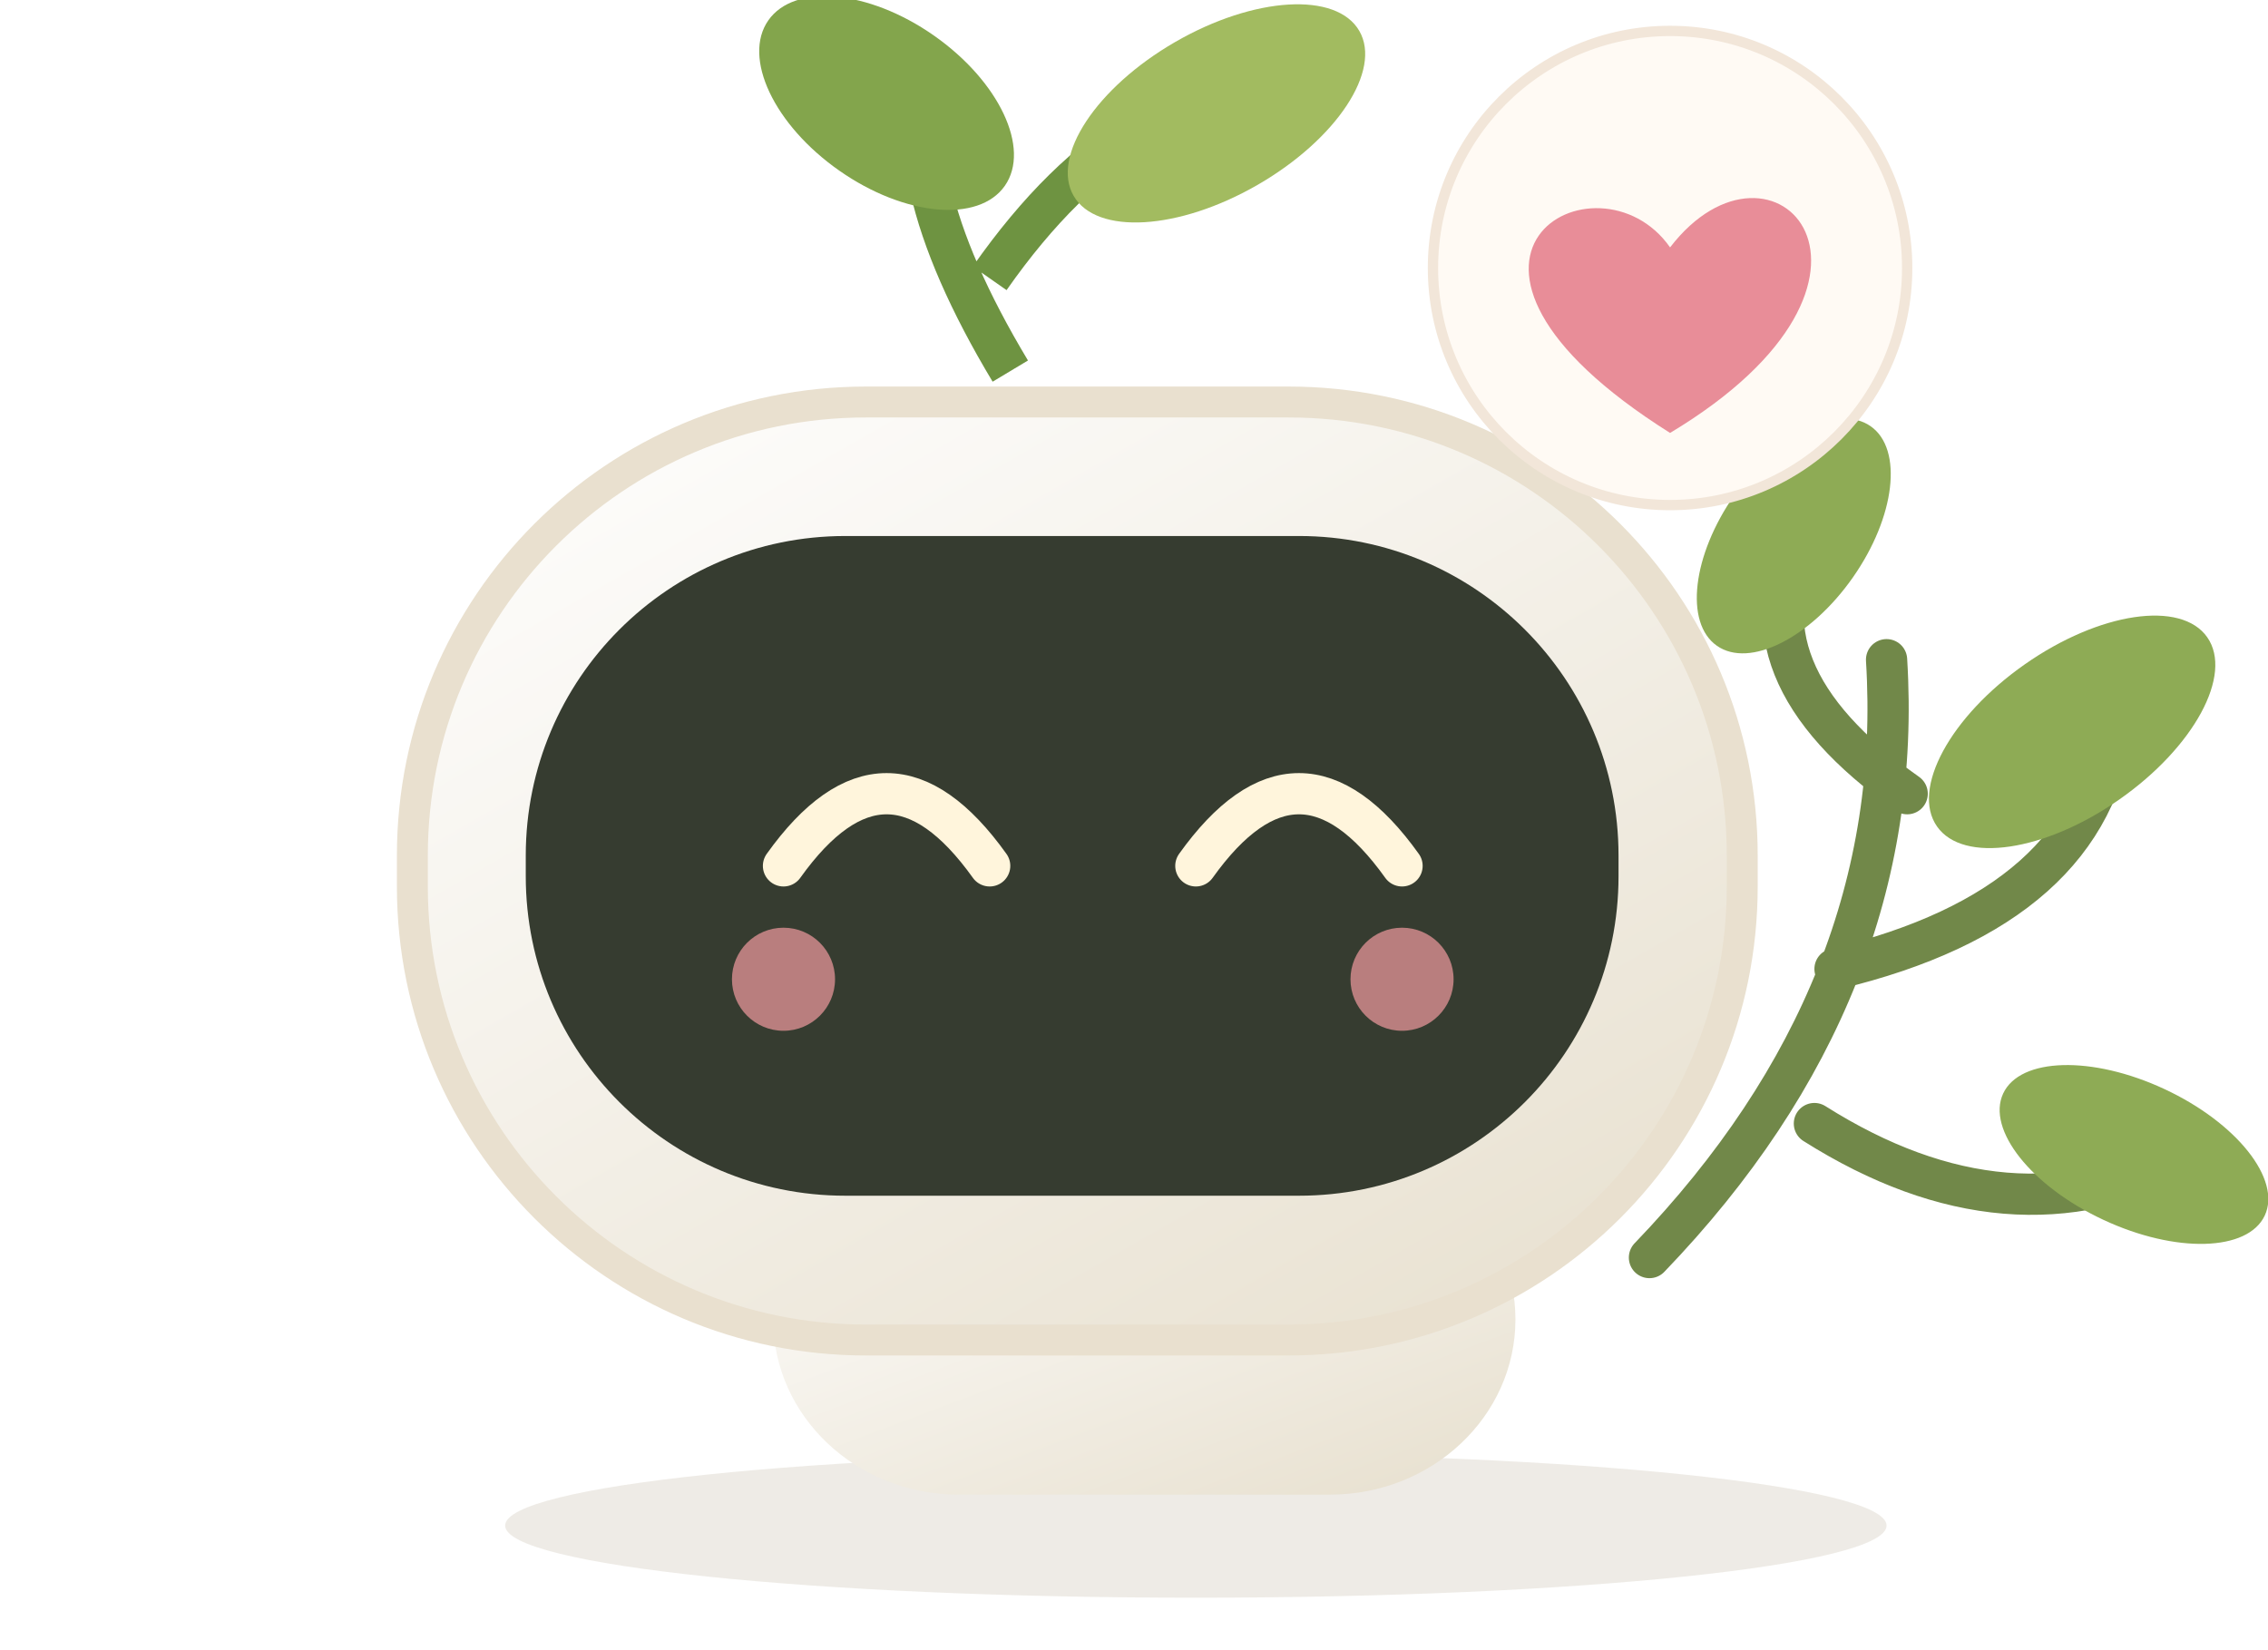
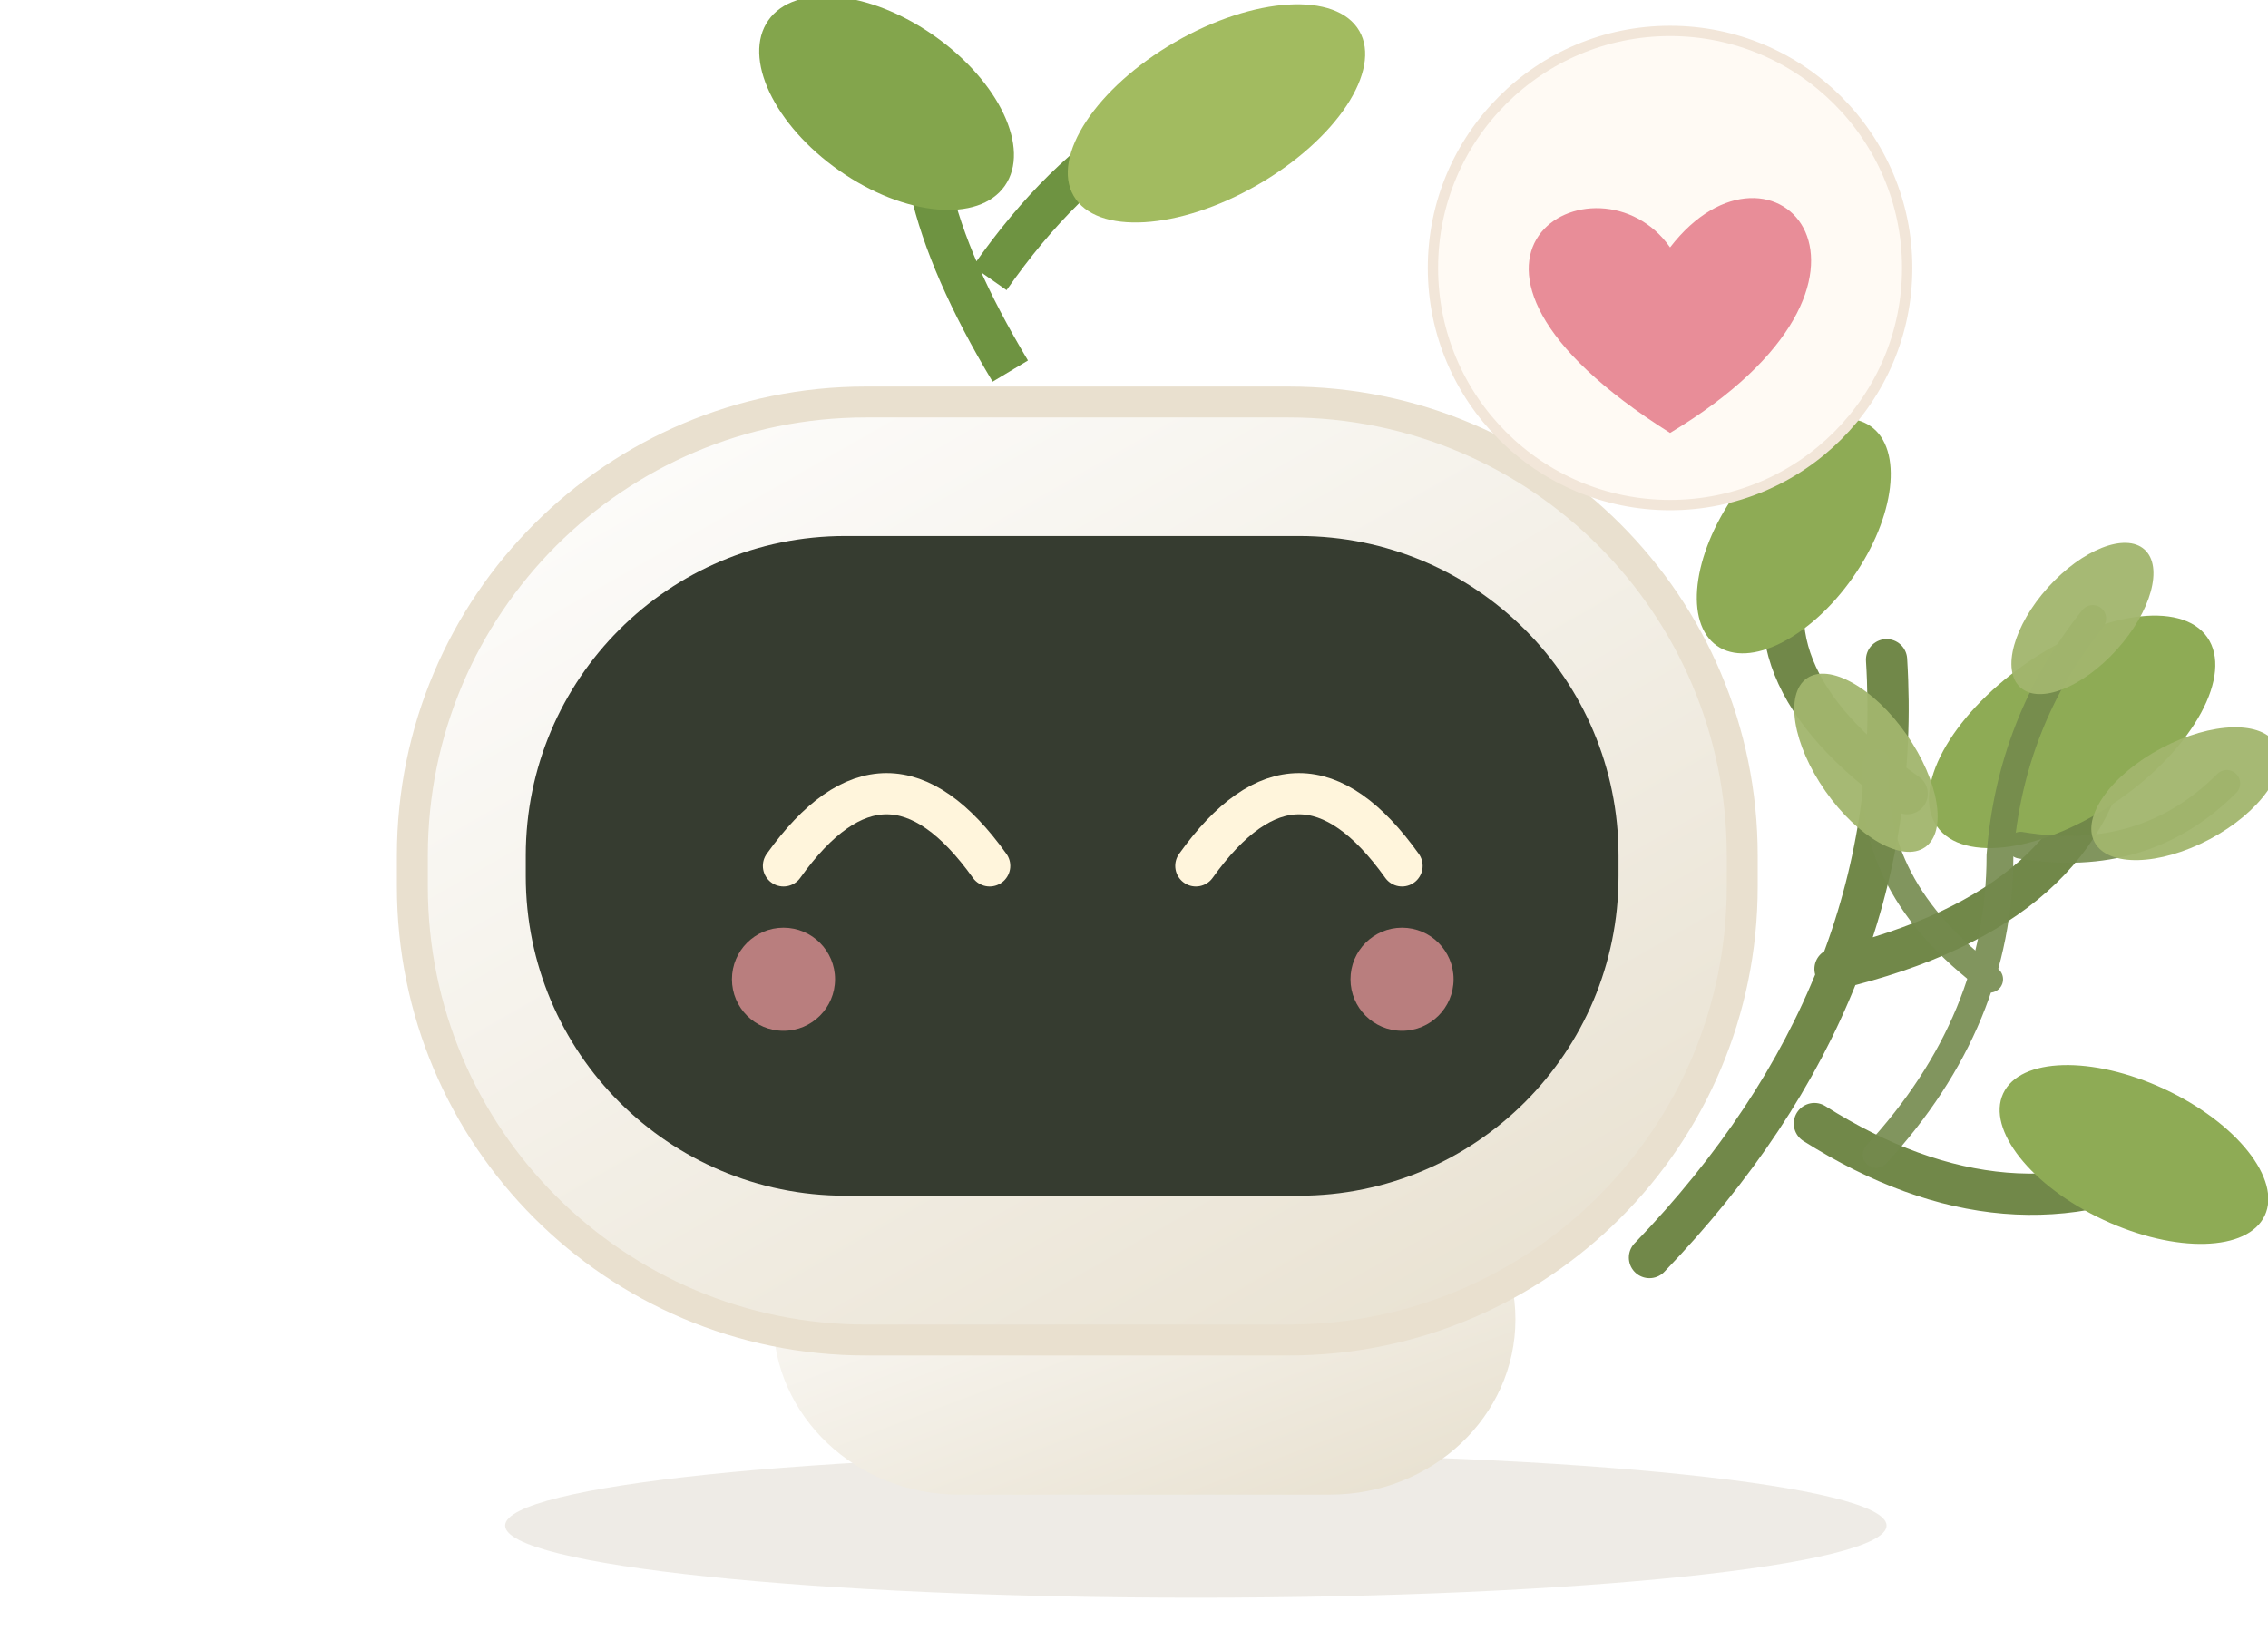
<svg xmlns="http://www.w3.org/2000/svg" viewBox="0 0 220 160">
  <defs>
    <linearGradient id="w" x2=".8" y2="1">
      <stop stop-color="#fff" />
      <stop offset="1" stop-color="#e9e2d2" />
    </linearGradient>
    <filter id="s">
      <feGaussianBlur stdDeviation="3" />
    </filter>
  </defs>
  <ellipse cx="116" cy="148" rx="67" ry="7" fill="#b3a68d" opacity=".22" />
  <path d="M160 122Q185 96 183 64M178 94Q203 88 205 70M176 109Q195 121 212 112M185 77Q168 65 175 52" fill="none" stroke="#718849" stroke-width="4" stroke-linecap="round" />
  <g fill="#8eab55">
    <ellipse cx="201" cy="71" rx="16" ry="8" transform="rotate(-35 201 71)" />
    <ellipse cx="207" cy="112" rx="14" ry="7" transform="rotate(25 207 112)" />
    <ellipse cx="174" cy="52" rx="13" ry="7" transform="rotate(-55 174 52)" />
  </g>
  <path d="M98 36Q86 16 91 5M96 27Q110 7 127 9" fill="none" stroke="#6e9341" stroke-width="4" />
  <ellipse cx="86" cy="10" rx="14" ry="8" transform="rotate(35 86 10)" fill="#83a54c" />
  <ellipse cx="118" cy="11" rx="16" ry="8" transform="rotate(-30 118 11)" fill="#a2bb60" />
  <rect x="75" y="111" width="72" height="34" rx="18" fill="url(#w)" />
  <rect x="40" y="39" width="129" height="91" rx="44" fill="url(#w)" stroke="#e9e0cf" stroke-width="3" />
  <rect x="51" y="52" width="106" height="64" rx="31" fill="#363c30" />
  <path d="M76 84q10 -14 20 0m20 0q10 -14 20 0" fill="none" stroke="#fff5dc" stroke-width="4" stroke-linecap="round" />
  <circle cx="76" cy="95" r="5" fill="#d98f91" opacity=".8" />
  <circle cx="136" cy="95" r="5" fill="#d98f91" opacity=".8" />
  <circle cx="162" cy="26" r="23" fill="#fffaf4" stroke="#f2e6d9" />
  <path d="M162 42C135 25 155 14 162 24C172 11 187 27 162 42" fill="#e88d98" />
+   <g fill="none" stroke="#73894D" stroke-width="2.6" stroke-linecap="round" opacity=".9">
+     <path d="M182 112Q194 99 194 83Q195 70 203 60" />
+     <path d="M193 95Q181 86 182 74" />
+     <path d="M196 82Q208 84 216 76" />
+   </g>
+   <g fill="#A2B66D" opacity=".95">
+     <ellipse cx="181" cy="74" rx="10" ry="4.8" transform="rotate(55 181 74)" />
+     <ellipse cx="212" cy="77" rx="10" ry="5" transform="rotate(-28 212 77)" />
+     <ellipse cx="202" cy="60" rx="9" ry="4.5" transform="rotate(-48 202 60)" />
+   </g>
</svg>
